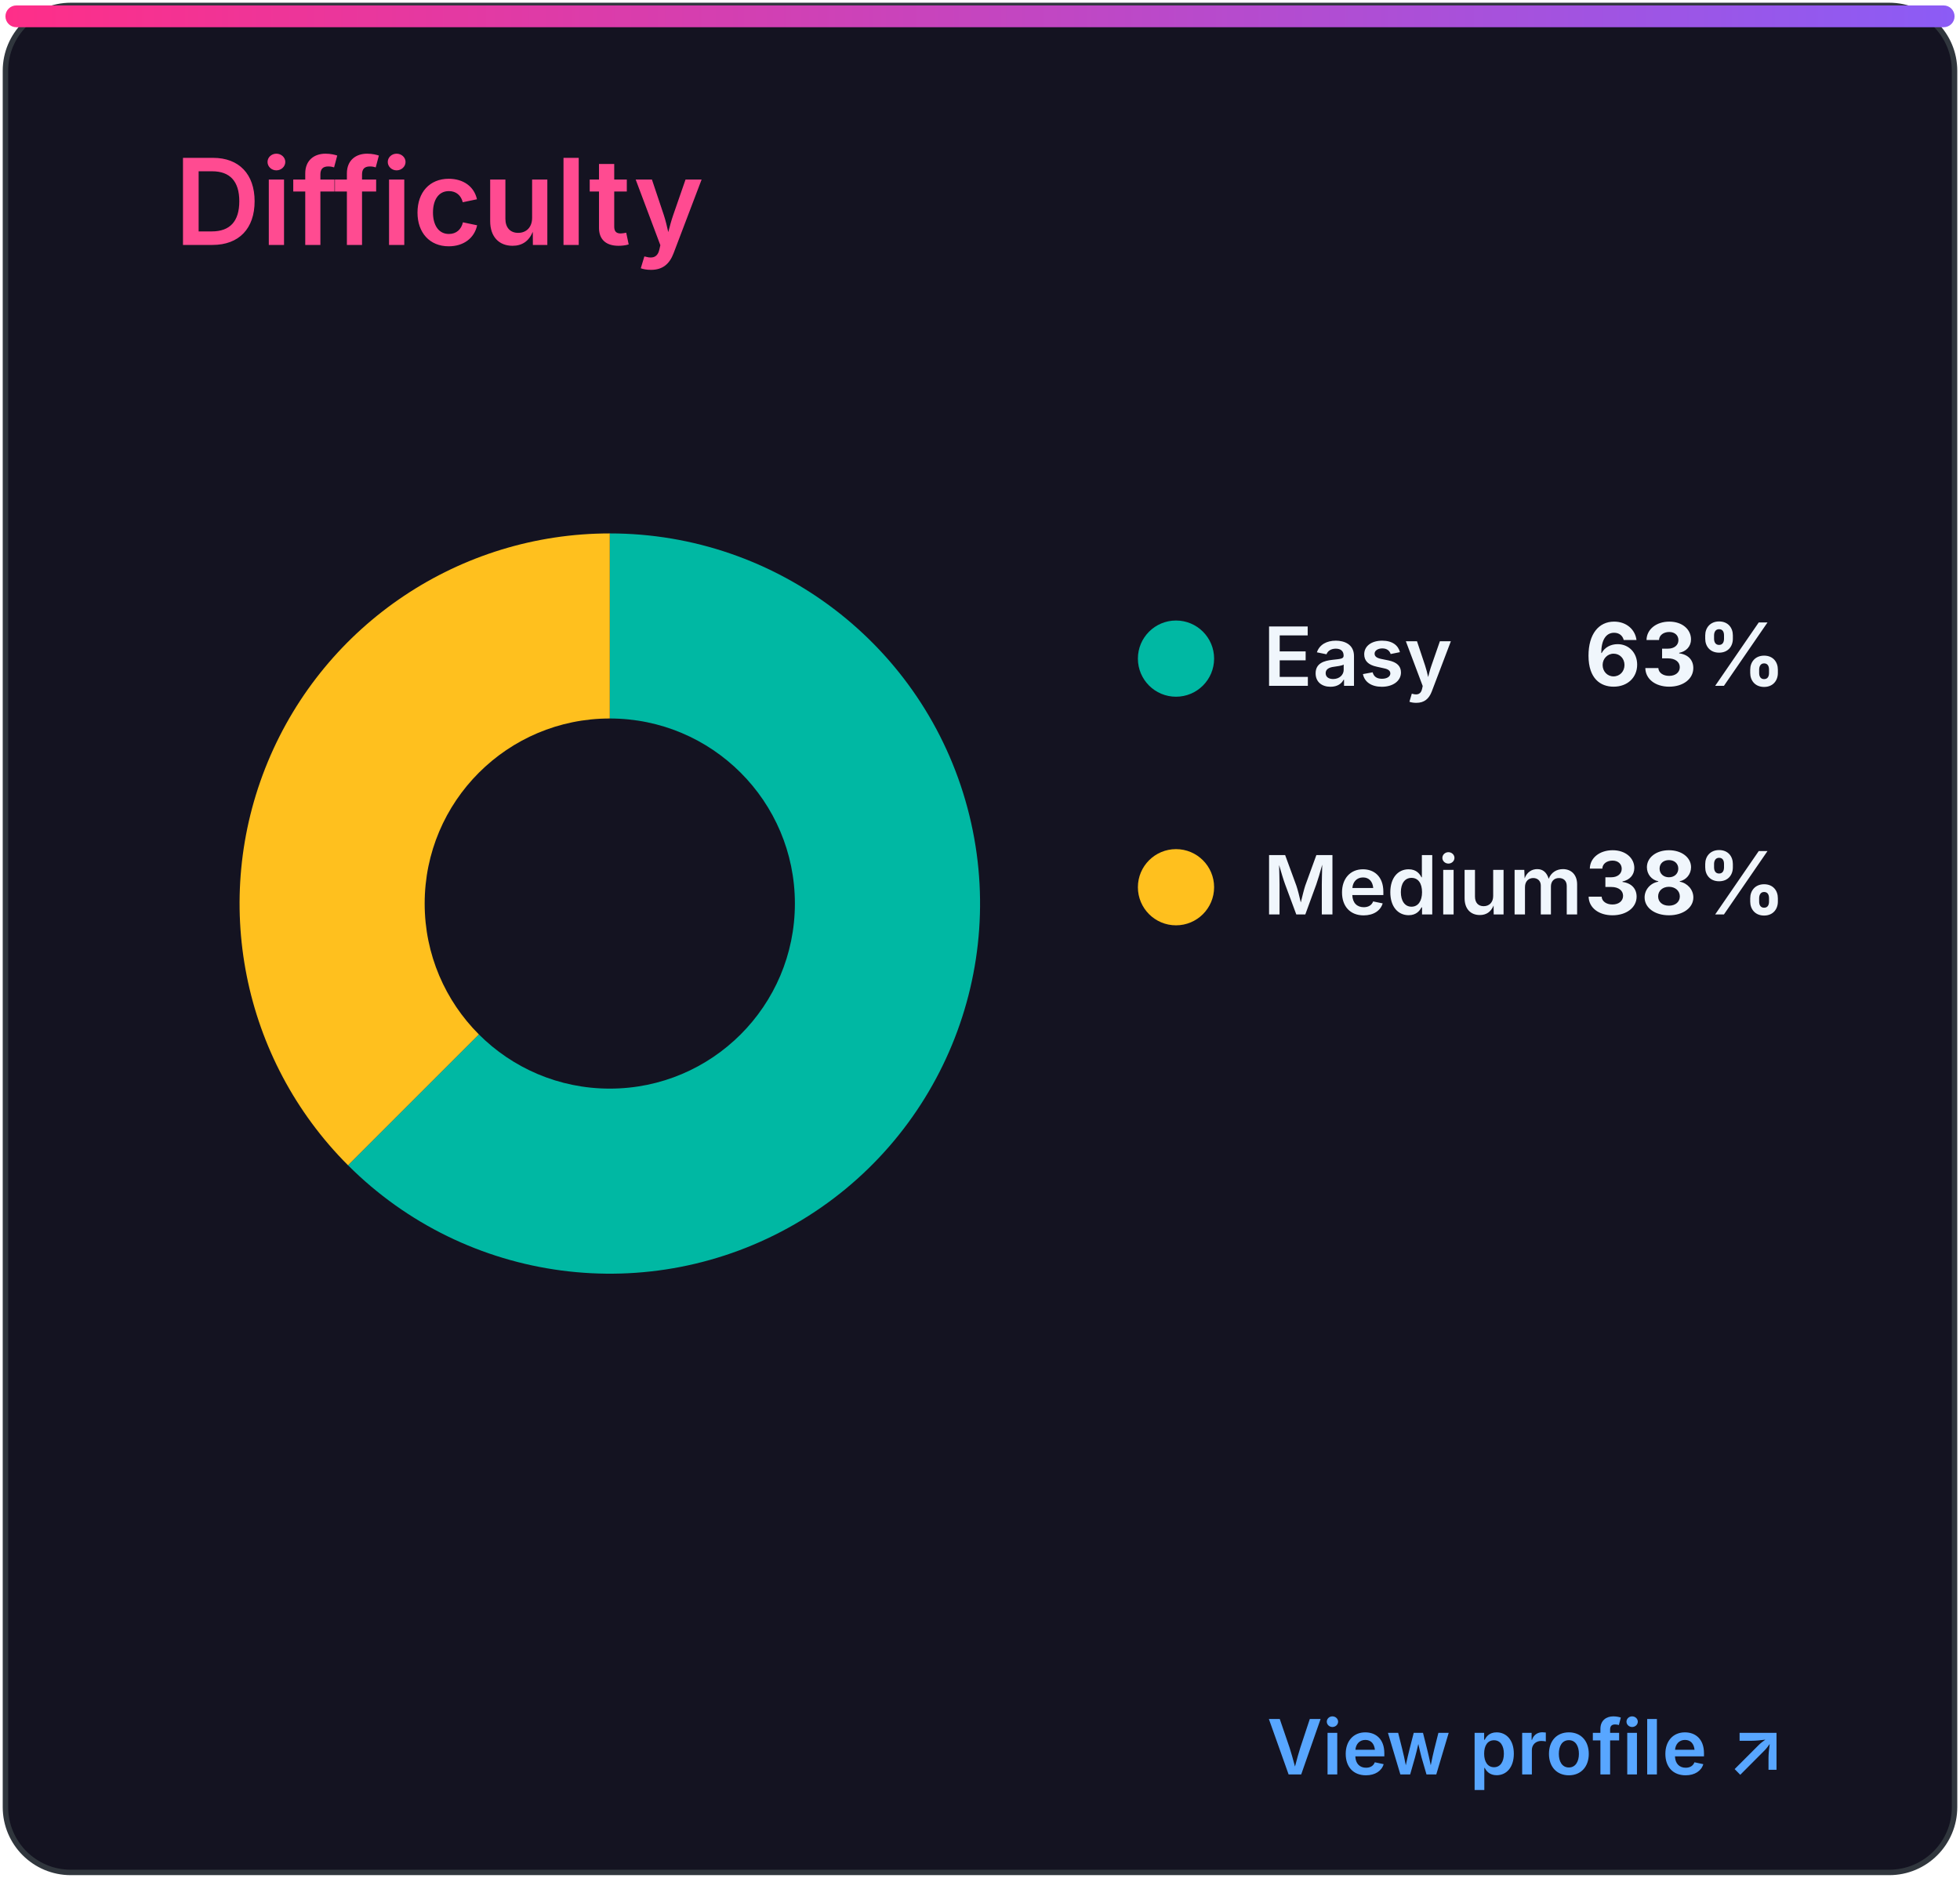
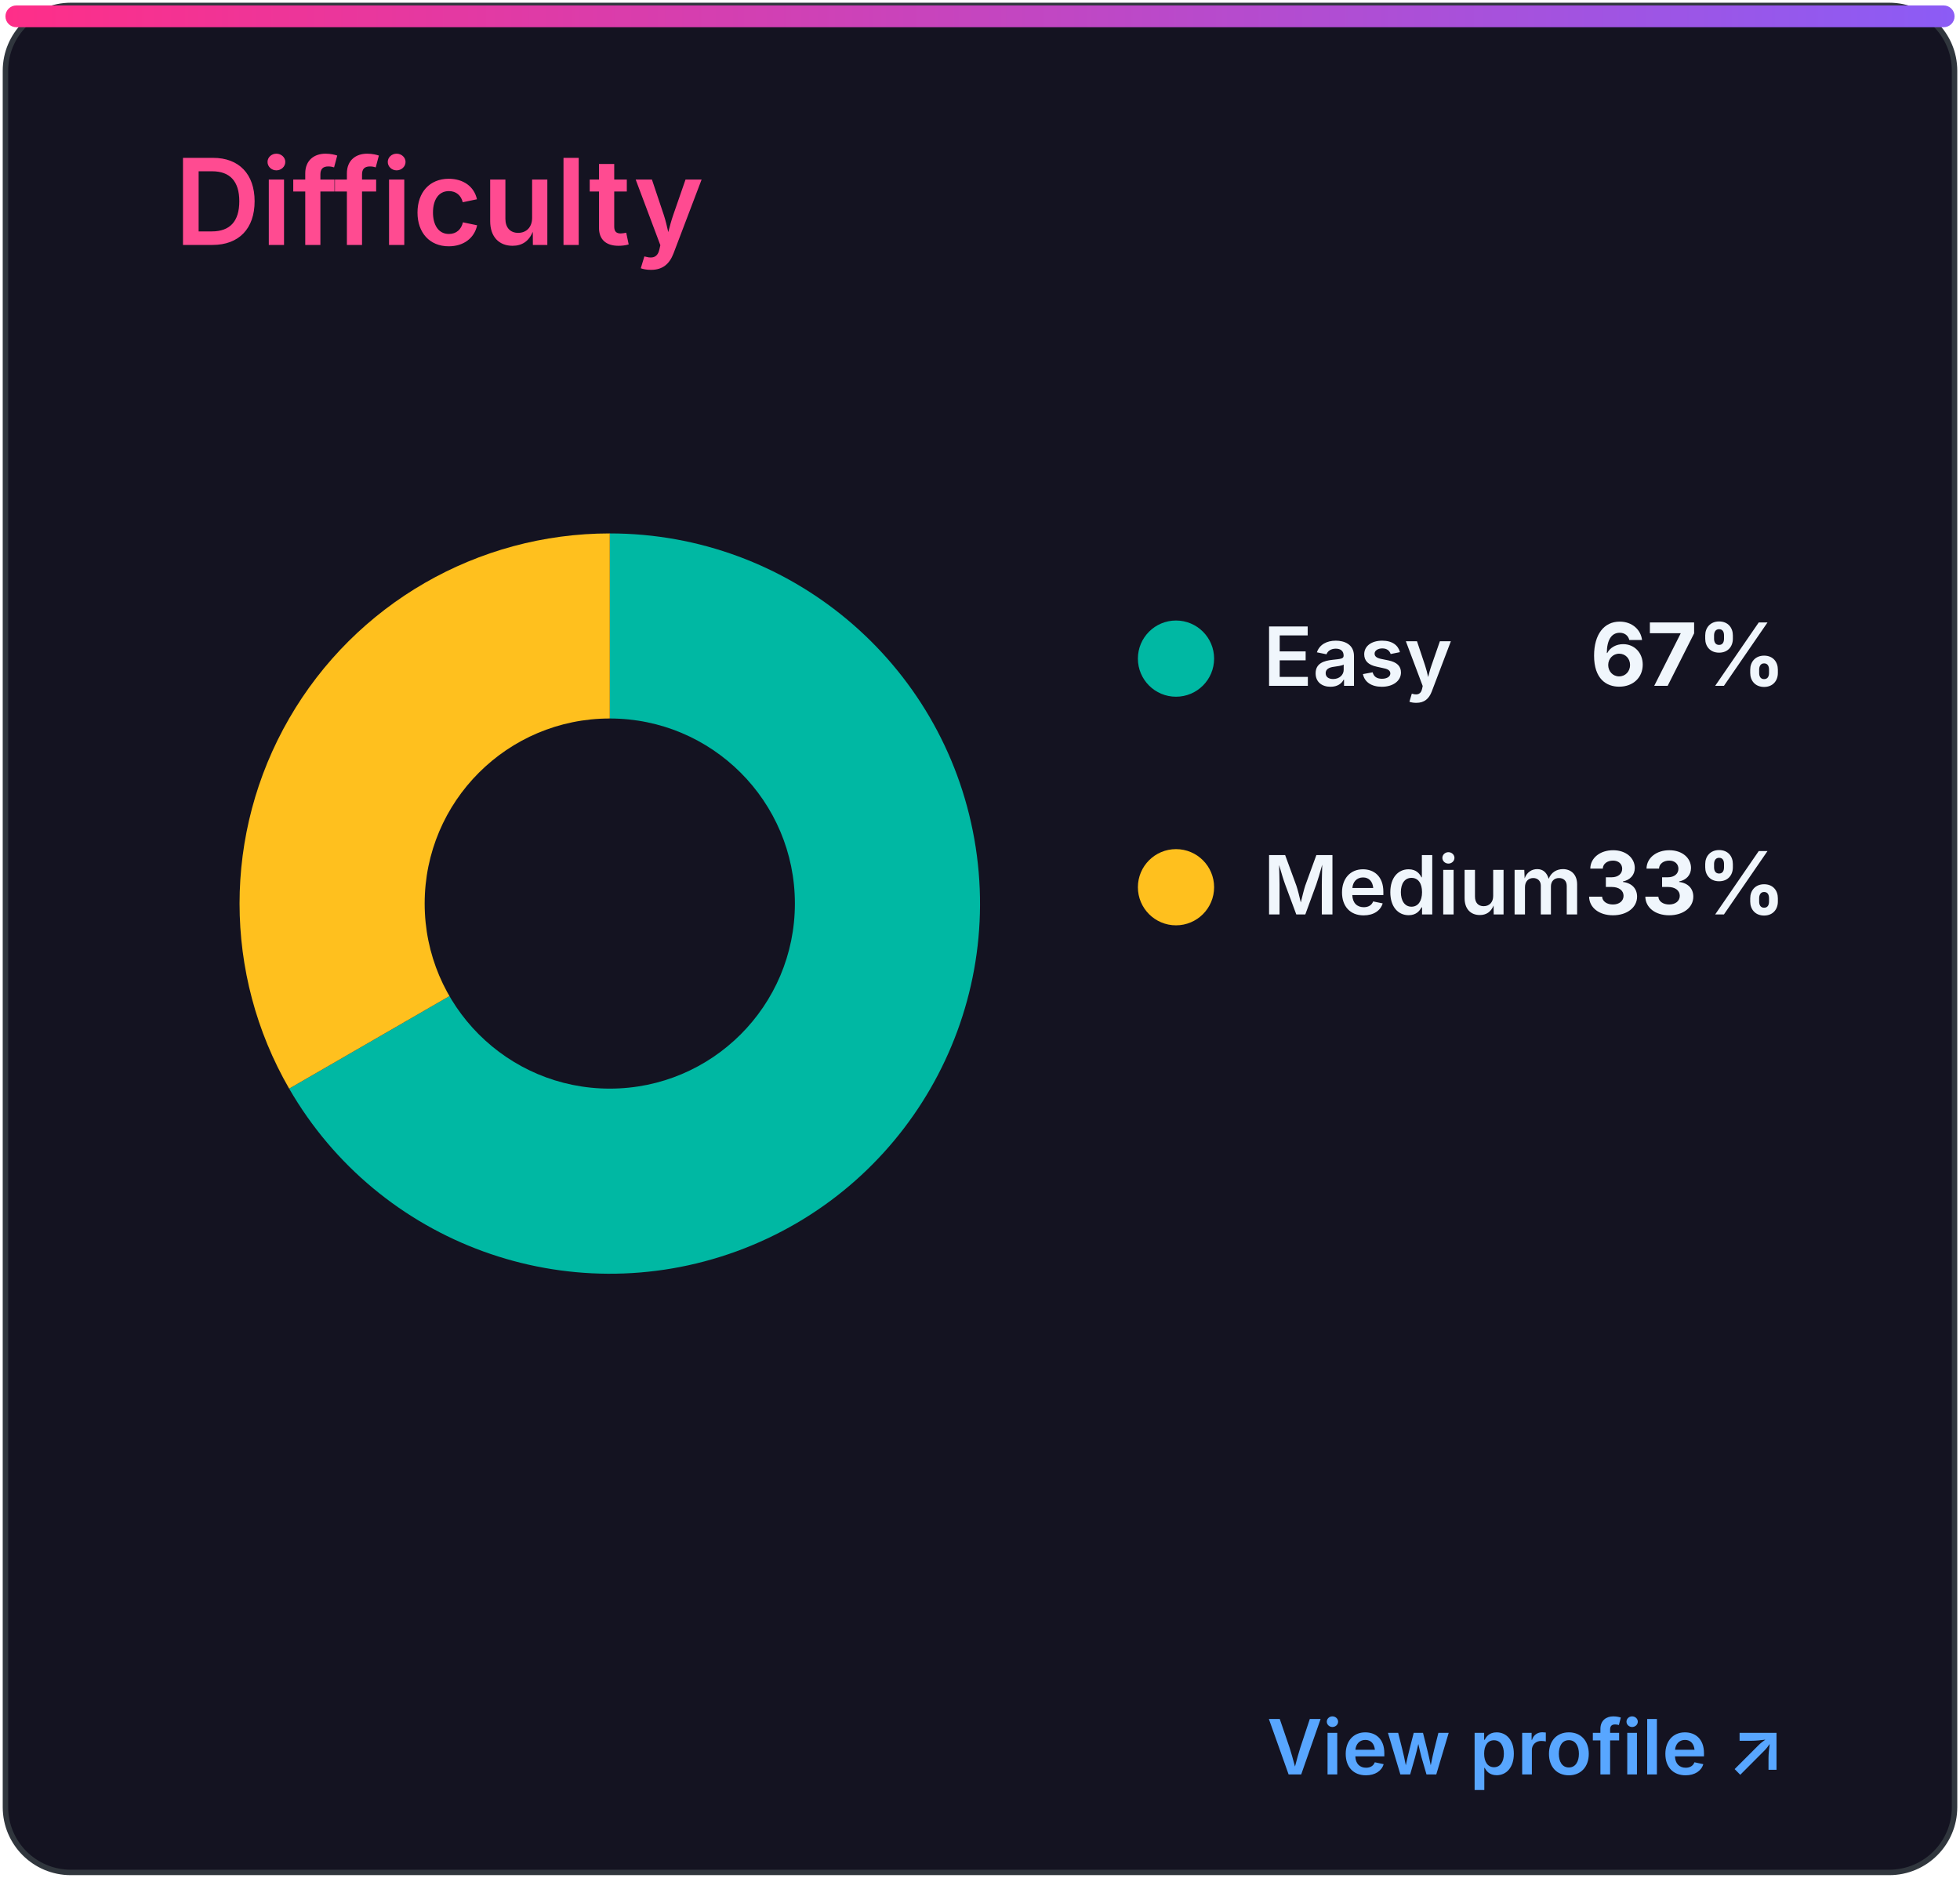
<svg xmlns="http://www.w3.org/2000/svg" width="360" height="345" viewBox="0 0 360 345" role="img" aria-labelledby="title desc">
  <defs>
    <linearGradient id="accent" x1="0" x2="1">
      <stop stop-color="#ff2e88" />
      <stop offset="1" stop-color="#8b5cf6" />
    </linearGradient>
    <clipPath id="bar">
      <rect x="32" y="82" width="296" height="8" rx="4" />
    </clipPath>
    <style>
.heading{font:600 22px -apple-system,BlinkMacSystemFont,'Segoe UI',sans-serif;fill:#ff4b91}
.eyebrow{font:600 10px -apple-system,BlinkMacSystemFont,'Segoe UI',sans-serif;letter-spacing:1.2px;fill:#8b949e}
.total{font:700 52px -apple-system,BlinkMacSystemFont,'Segoe UI',sans-serif;fill:#f0f6fc}
.metric{font:600 15px -apple-system,BlinkMacSystemFont,'Segoe UI',sans-serif;fill:#f0f6fc}
.count{font:700 16px -apple-system,BlinkMacSystemFont,'Segoe UI',sans-serif;fill:#f0f6fc}
.muted{font:500 13px -apple-system,BlinkMacSystemFont,'Segoe UI',sans-serif;fill:#8b949e}
.language{font:700 31px -apple-system,BlinkMacSystemFont,'Segoe UI',sans-serif;fill:#f0f6fc}
.link{font:600 14px -apple-system,BlinkMacSystemFont,'Segoe UI',sans-serif;fill:#58a6ff}
</style>
  </defs>
  <rect x="1" y="1" width="358" height="343" rx="12" fill="#141321" stroke="#30363d" />
  <rect x="1" y="1" width="358" height="4" rx="2" fill="url(#accent)" />
  <text x="32" y="45" class="heading">Difficulty</text>
-   <path d="M 112 166 L 112.00 98.00 A 68 68 0 1 1 63.92 214.08 Z" fill="#00b8a3" />
-   <path d="M 112 166 L 63.92 214.08 A 68 68 0 0 1 112.00 98.00 Z" fill="#ffc01e" />
+   <path d="M 112 166 L 112.00 98.00 A 68 68 0 1 1 53.11 200.00 Z" fill="#00b8a3" />
+   <path d="M 112 166 L 53.11 200.00 A 68 68 0 0 1 112.00 98.00 Z" fill="#ffc01e" />
  <circle cx="112" cy="166" r="34" fill="#141321" />
  <circle cx="216" cy="121" r="7" fill="#00b8a3" />
  <text x="232" y="126" class="metric">Easy</text>
-   <text x="328" y="126" class="count" text-anchor="end">63%</text>
+   <text x="328" y="126" class="count" text-anchor="end">67%</text>
  <circle cx="216" cy="163" r="7" fill="#ffc01e" />
  <text x="232" y="168" class="metric">Medium</text>
-   <text x="328" y="168" class="count" text-anchor="end">38%</text>
+   <text x="328" y="168" class="count" text-anchor="end">33%</text>
  <text x="328" y="326" class="link" text-anchor="end">View profile ↗</text>
</svg>
